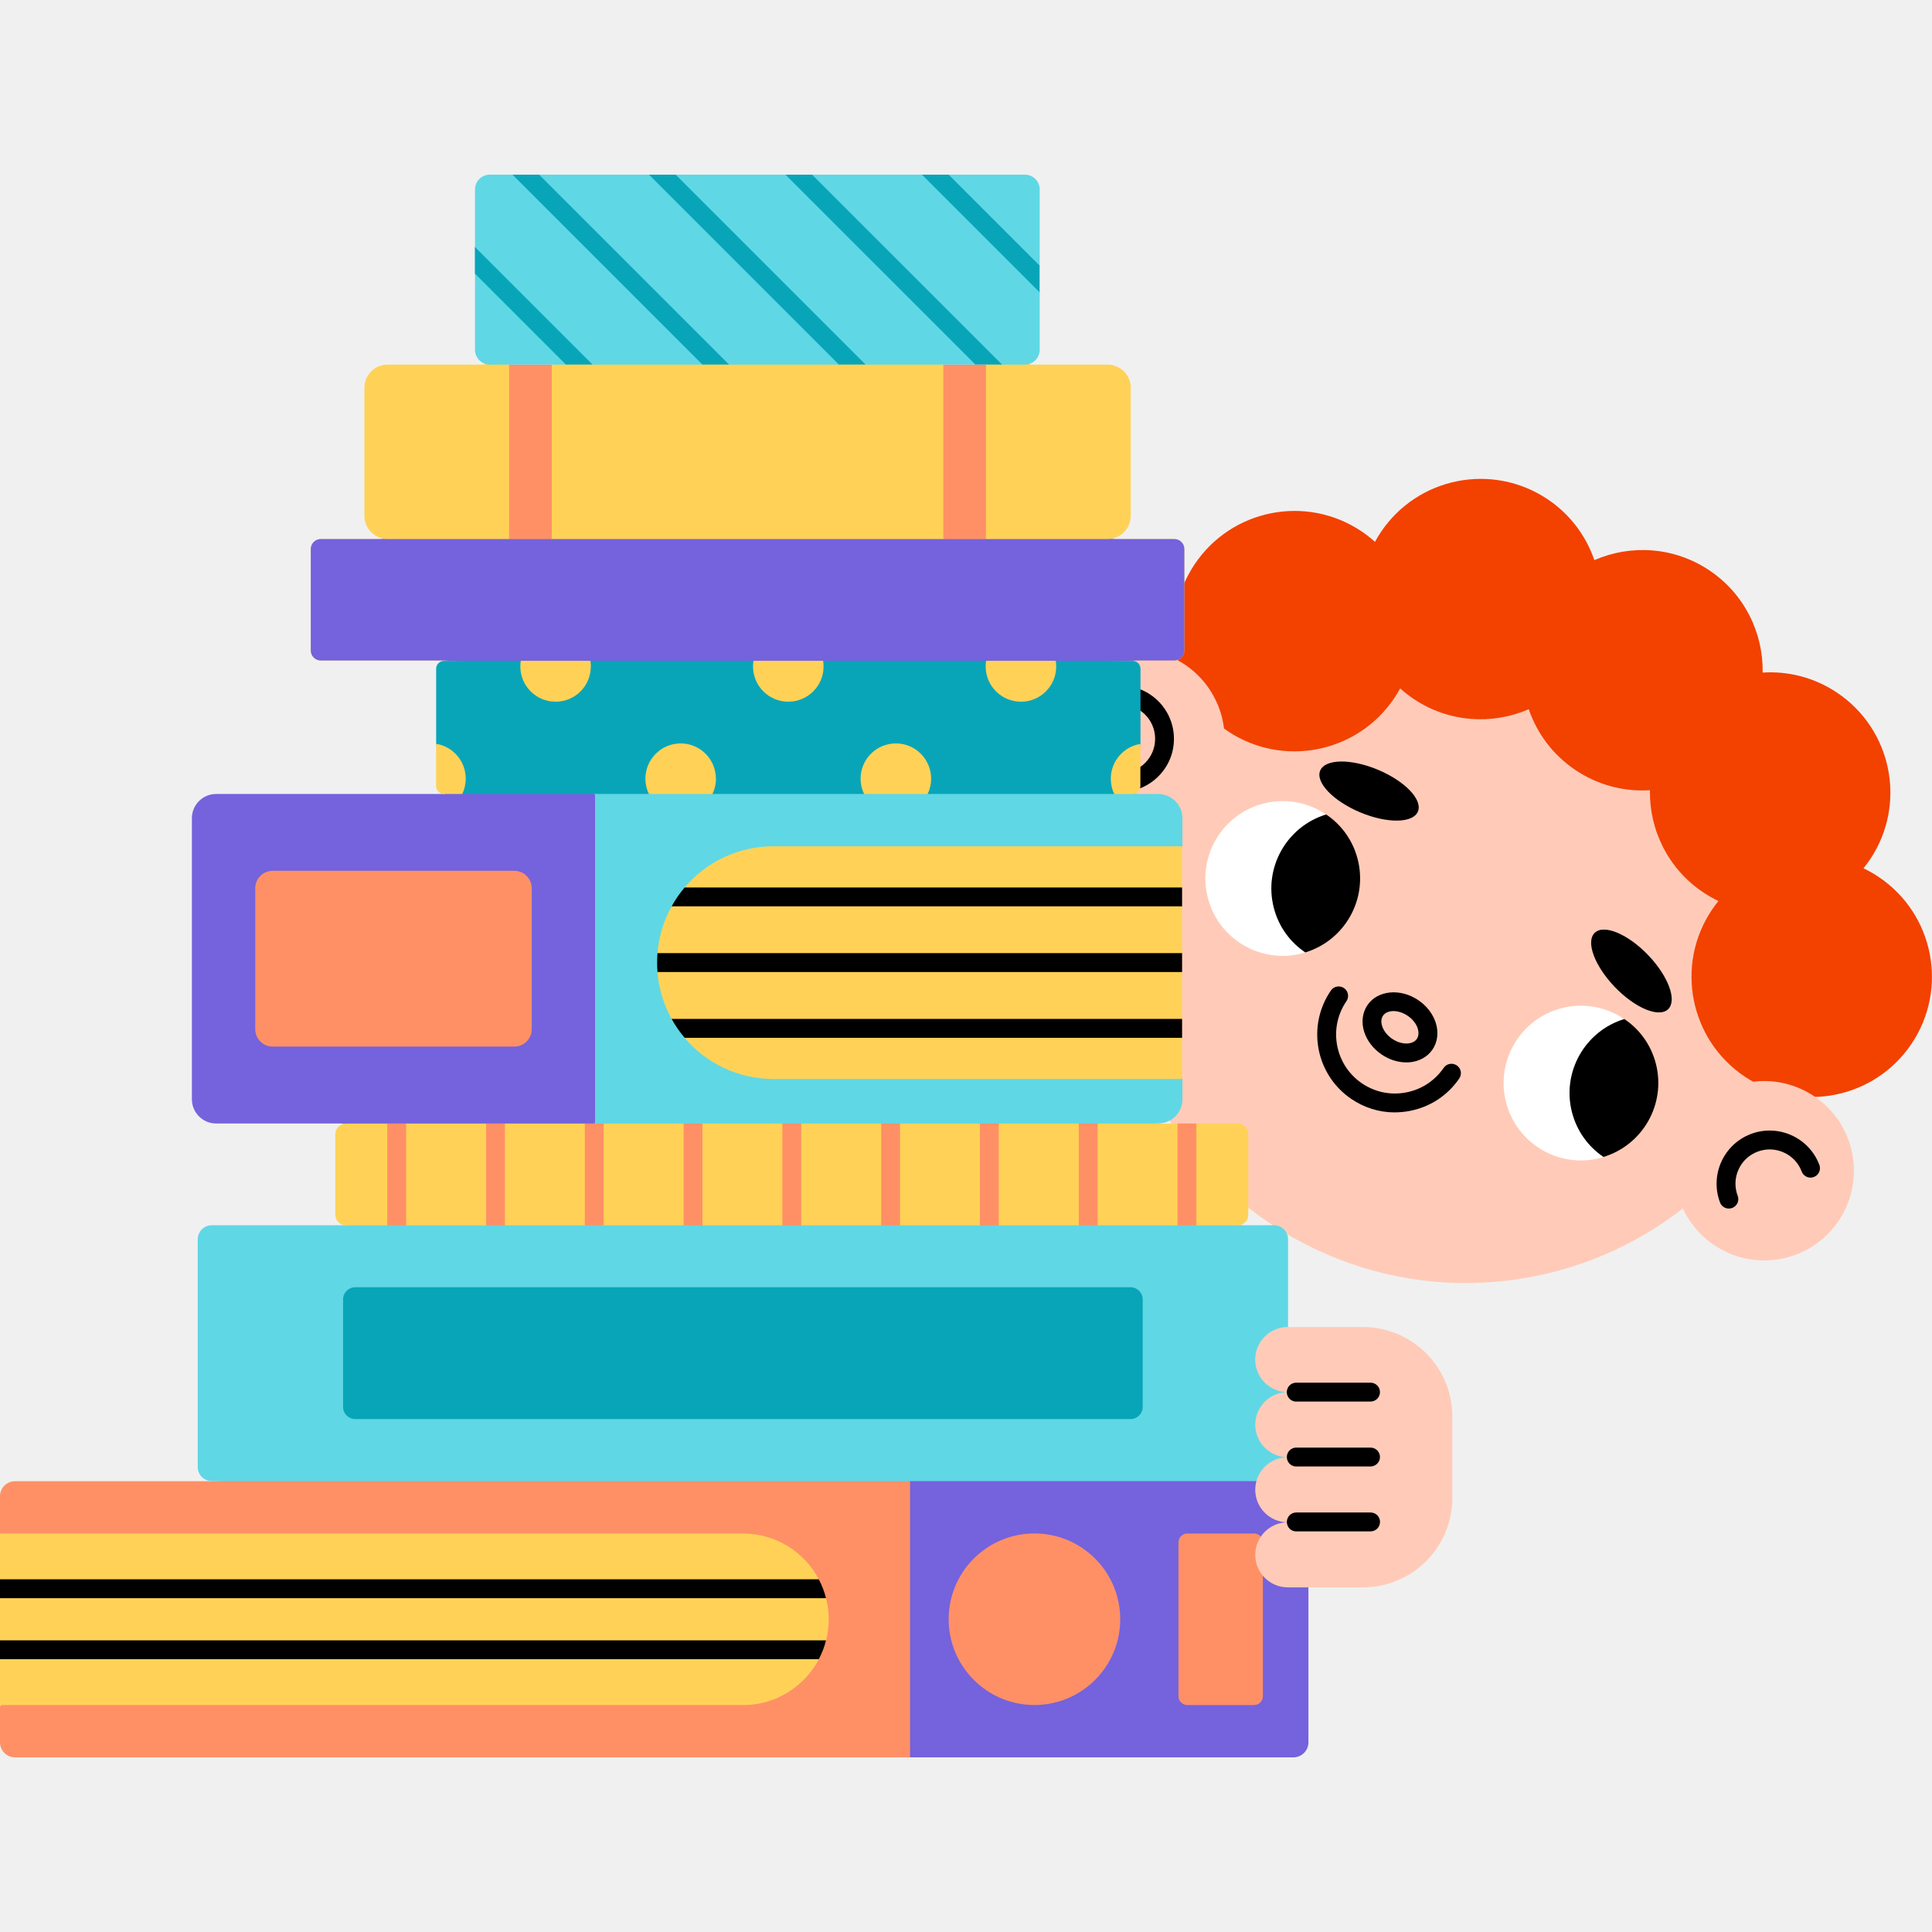
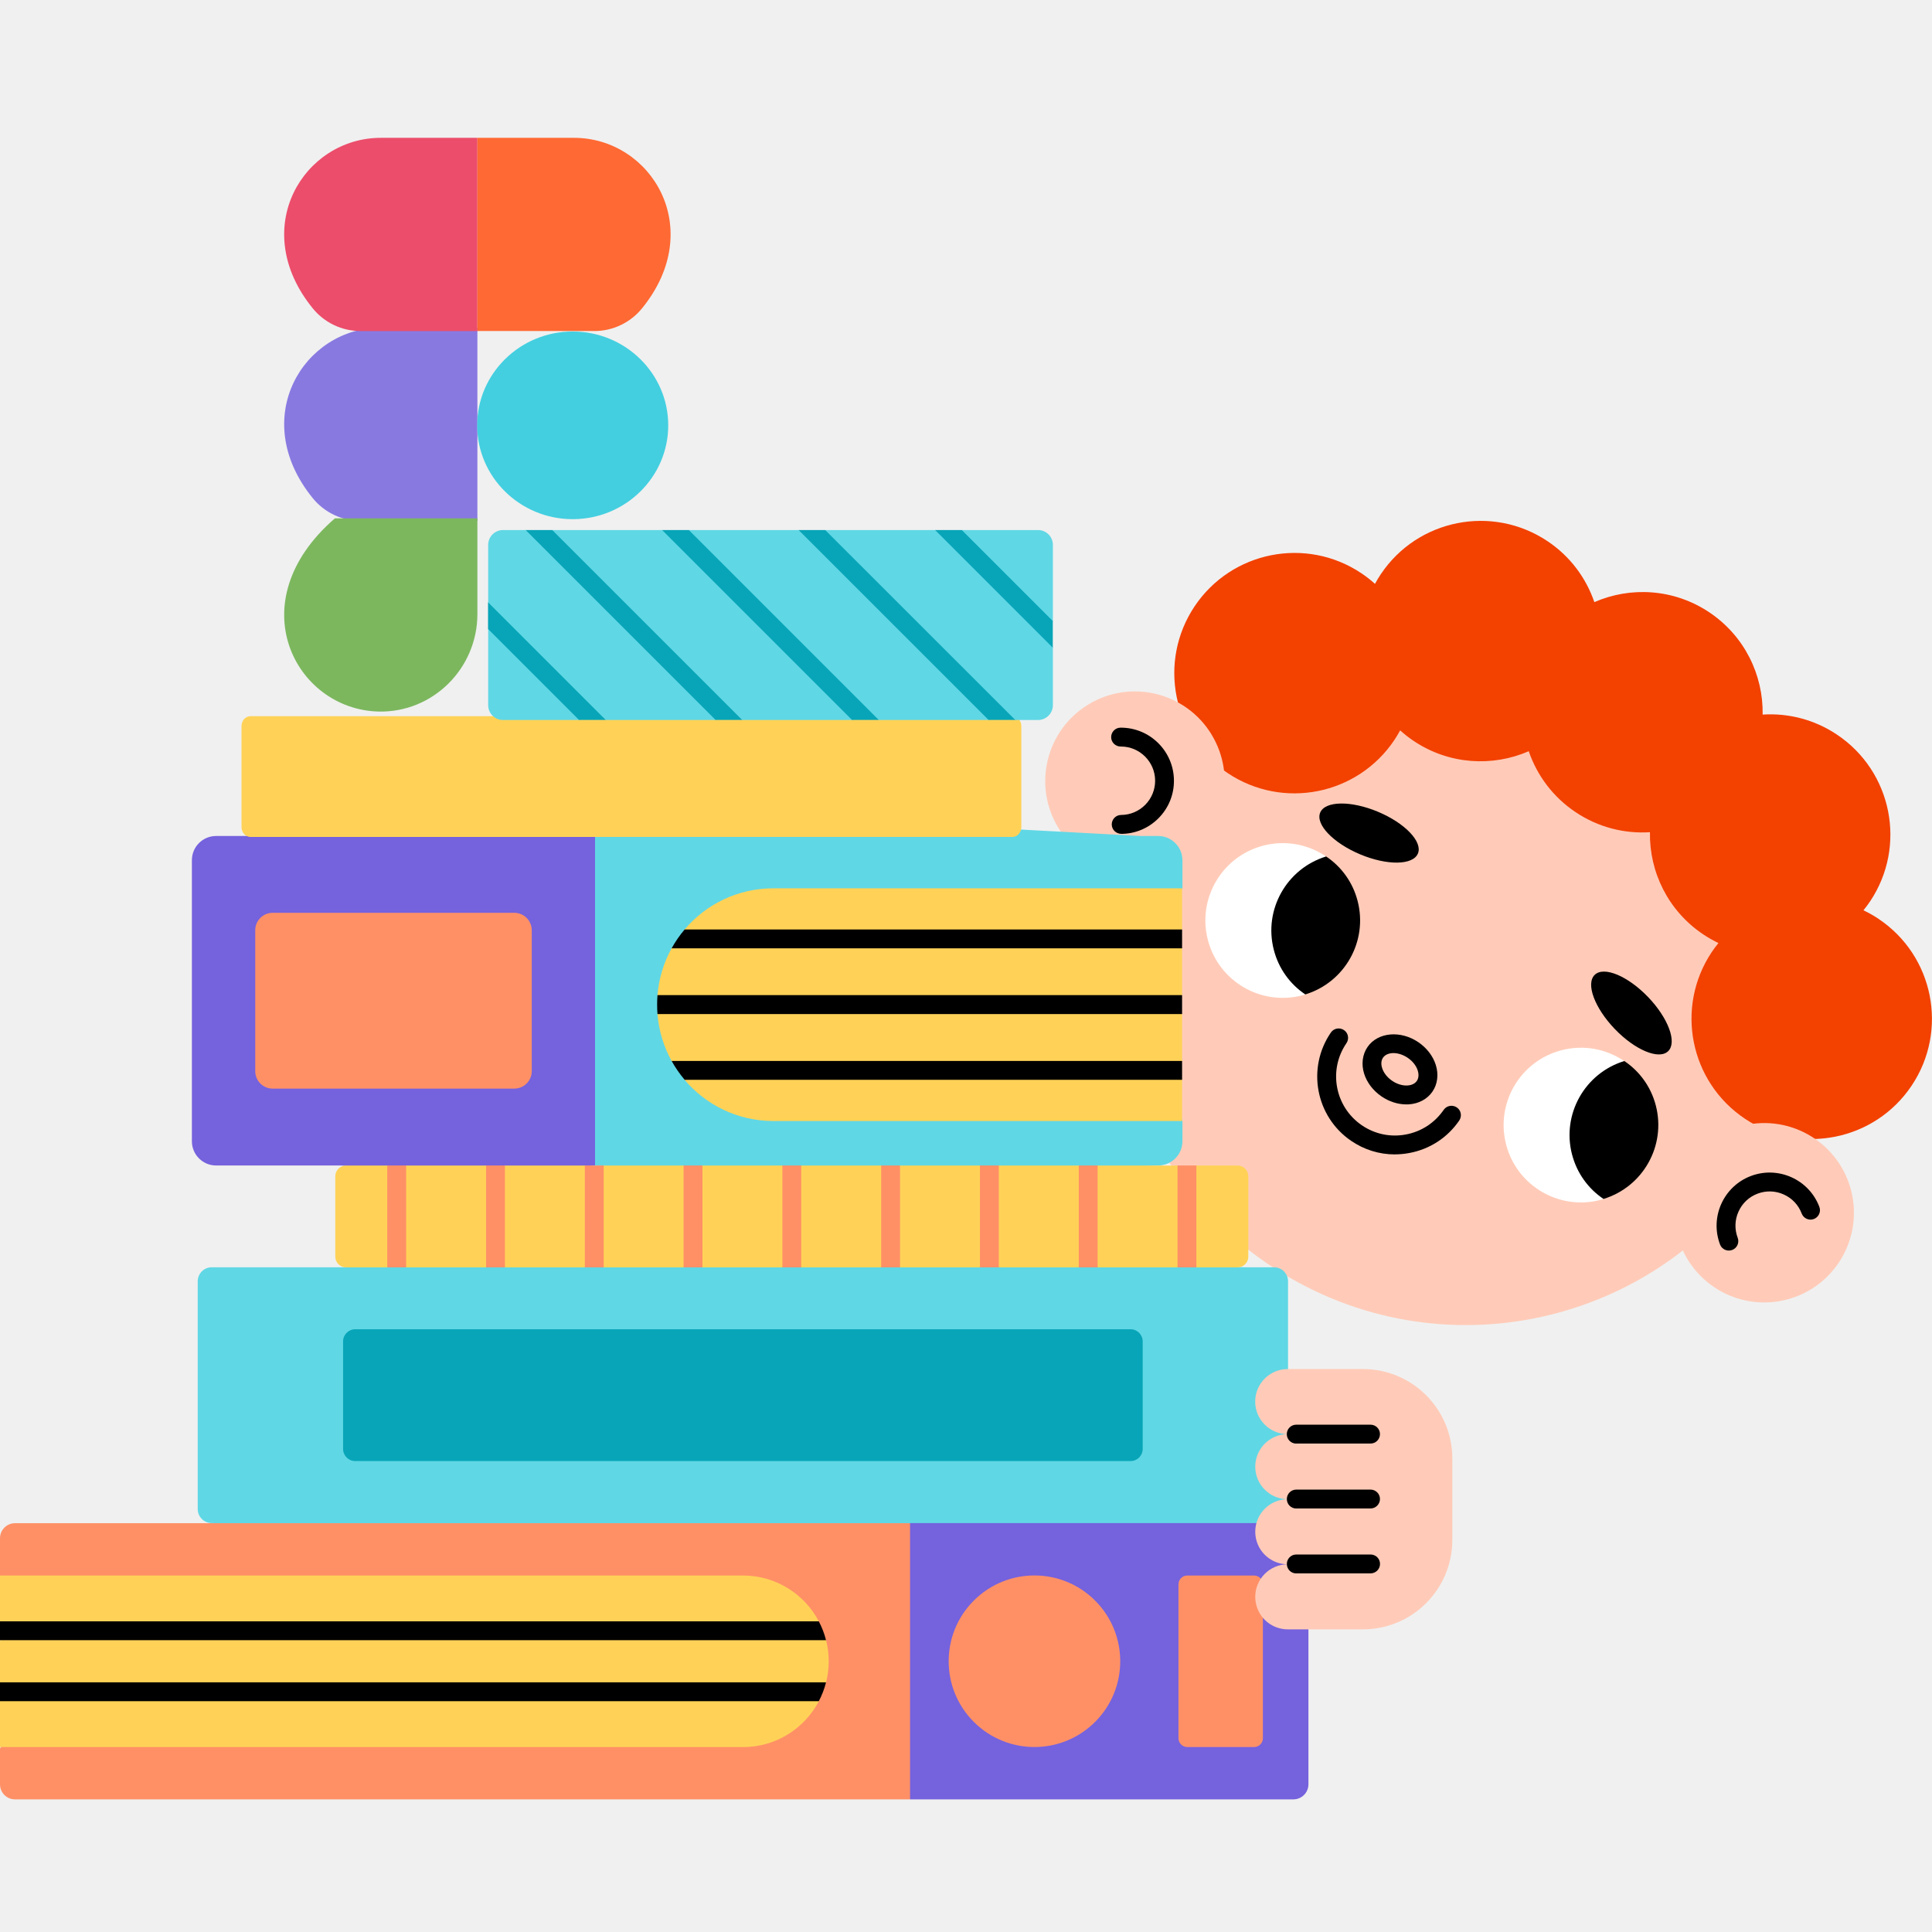
<svg xmlns="http://www.w3.org/2000/svg" width="384" height="384" viewBox="0 0 384 384" fill="none">
-   <path d="M326.3 124.39C359.8 143.67 371.32 186.45 352.04 219.94C332.76 253.44 289.98 264.96 256.48 245.68C222.99 226.4 211.46 183.62 230.75 150.12C250.03 116.62 292.81 105.1 326.3 124.38V124.39Z" fill="#FFCBB8" style="fill:#FFCBB8;fill:color(display-p3 1 0.796 0.722);fill-opacity:1;" />
-   <path d="M373.38 174.28C372.41 173.63 371.4 173.07 370.38 172.58C370.84 172.01 371.28 171.42 371.7 170.8C379.03 159.83 376.08 144.99 365.11 137.66C360.58 134.63 355.39 133.36 350.34 133.68C350.48 125.82 346.75 118.05 339.73 113.35C332.71 108.66 324.1 108.18 316.89 111.33C315.25 106.54 312.1 102.23 307.57 99.21C296.6 91.88 281.76 94.83 274.43 105.8C274.01 106.42 273.64 107.05 273.29 107.7C272.45 106.94 271.54 106.23 270.57 105.58C259.6 98.25 244.77 101.2 237.43 112.17C230.1 123.14 233.05 137.98 244.01 145.31C254.98 152.64 269.82 149.69 277.15 138.72C277.56 138.1 277.94 137.47 278.29 136.82C279.13 137.58 280.04 138.29 281.01 138.94C288.03 143.63 296.64 144.1 303.85 140.96C305.49 145.75 308.64 150.05 313.17 153.08C317.7 156.11 322.89 157.38 327.94 157.06C327.8 164.92 331.53 172.69 338.55 177.38C339.52 178.03 340.53 178.59 341.55 179.09C341.09 179.66 340.65 180.25 340.23 180.87C332.9 191.84 335.85 206.68 346.82 214.01C357.79 221.34 372.63 218.39 379.96 207.42C387.29 196.45 384.34 181.61 373.37 174.28H373.38Z" fill="#F34100" style="fill:#F34100;fill:color(display-p3 0.953 0.255 0);fill-opacity:1;" />
-   <path d="M281.82 161.3C280.84 163.64 275.7 163.71 270.34 161.46C264.98 159.21 261.42 155.5 262.4 153.16C263.38 150.82 268.52 150.75 273.89 153C279.25 155.25 282.8 158.96 281.82 161.3Z" fill="black" style="fill:black;fill-opacity:1;" />
-   <path d="M331.55 200.59C333.38 198.84 331.59 194.01 327.57 189.82C323.54 185.63 318.8 183.65 316.97 185.4C315.14 187.16 316.93 191.98 320.95 196.17C324.98 200.37 329.73 202.34 331.55 200.59Z" fill="black" style="fill:black;fill-opacity:1;" />
-   <path d="M318.71 229.96C318.52 230.03 318.32 230.09 318.09 230.15C309.87 232.28 301.48 227.34 299.35 219.13C297.22 210.91 302.15 202.52 310.37 200.39C314.83 199.23 319.32 200.16 322.85 202.56C315.01 204.95 315.72 227.96 318.71 229.97V229.96Z" fill="white" style="fill:white;fill-opacity:1;" />
-   <path d="M312.45 221.1C310.38 213.1 315.01 204.93 322.85 202.54C325.85 204.55 328.14 207.63 329.11 211.39C331.18 219.39 326.55 227.56 318.71 229.95C315.71 227.94 313.42 224.85 312.45 221.09V221.1Z" fill="black" style="fill:black;fill-opacity:1;" />
-   <path d="M259.44 189.3C259.24 189.37 259.03 189.42 258.81 189.49C250.59 191.62 242.2 186.69 240.07 178.46C237.94 170.24 242.88 161.85 251.1 159.72C255.56 158.57 260.05 159.49 263.58 161.89C255.74 164.28 256.45 187.29 259.45 189.3H259.44Z" fill="white" style="fill:white;fill-opacity:1;" />
-   <path d="M253.18 180.44C251.11 172.45 255.74 164.28 263.58 161.88C266.58 163.89 268.87 166.97 269.84 170.74C271.91 178.74 267.28 186.91 259.44 189.3C256.44 187.29 254.15 184.21 253.18 180.44Z" fill="black" style="fill:black;fill-opacity:1;" />
-   <path d="M279.52 211.16C277.82 211.16 276.08 210.6 274.57 209.56C272.91 208.42 271.7 206.83 271.14 205.08C270.54 203.19 270.78 201.25 271.8 199.76C273.83 196.8 278.38 196.38 281.94 198.82C283.59 199.95 284.81 201.54 285.37 203.3C285.97 205.19 285.73 207.13 284.71 208.62C283.69 210.11 281.97 211.03 279.99 211.15C279.84 211.15 279.68 211.16 279.53 211.16H279.52ZM276.96 200.96C276.07 200.96 275.3 201.27 274.88 201.88C274.39 202.6 274.56 203.48 274.71 203.94C275.01 204.89 275.73 205.81 276.69 206.46C277.64 207.12 278.77 207.46 279.75 207.4C280.23 207.37 281.12 207.21 281.61 206.49C282.1 205.77 281.93 204.89 281.79 204.43C281.49 203.48 280.77 202.56 279.81 201.91C278.89 201.28 277.86 200.96 276.96 200.96Z" fill="black" style="fill:black;fill-opacity:1;" />
-   <path d="M277.23 221.1C274.14 221.1 271.12 220.17 268.52 218.38C261.49 213.56 259.69 203.92 264.52 196.88C265.1 196.02 266.27 195.81 267.13 196.39C267.99 196.98 268.2 198.14 267.61 199C263.96 204.33 265.32 211.63 270.65 215.29C273.23 217.06 276.34 217.72 279.42 217.14C282.5 216.57 285.16 214.83 286.94 212.25C287.53 211.39 288.69 211.18 289.55 211.76C290.41 212.34 290.62 213.51 290.03 214.37C287.69 217.78 284.17 220.07 280.11 220.82C279.15 221 278.2 221.09 277.25 221.09L277.23 221.1Z" fill="black" style="fill:black;fill-opacity:1;" />
-   <path d="M368.18 229.43C369.98 239.11 363.6 248.42 353.92 250.22C344.24 252.02 334.93 245.64 333.13 235.96C331.32 226.28 337.71 216.97 347.39 215.17C357.07 213.37 366.38 219.75 368.18 229.43Z" fill="#FFCBB8" style="fill:#FFCBB8;fill:color(display-p3 1 0.796 0.722);fill-opacity:1;" />
-   <path d="M343.62 240.21C342.86 240.21 342.15 239.75 341.87 239C339.81 233.56 342.56 227.45 348 225.39C353.44 223.33 359.55 226.08 361.61 231.52C361.98 232.49 361.49 233.57 360.52 233.94C359.56 234.31 358.47 233.82 358.1 232.85C357.46 231.15 356.19 229.8 354.53 229.06C352.87 228.31 351.03 228.26 349.33 228.9C347.63 229.54 346.28 230.81 345.54 232.47C344.79 234.13 344.74 235.97 345.38 237.67C345.75 238.64 345.26 239.72 344.29 240.09C344.08 240.17 343.85 240.21 343.63 240.21H343.62Z" fill="black" style="fill:black;fill-opacity:1;" />
-   <path d="M240.77 137.59C245.92 145.98 243.29 156.96 234.9 162.1C226.51 167.25 215.53 164.62 210.38 156.23C205.23 147.84 207.86 136.86 216.25 131.71C224.64 126.56 235.62 129.19 240.77 137.58V137.59Z" fill="#FFCBB8" style="fill:#FFCBB8;fill:color(display-p3 1 0.796 0.722);fill-opacity:1;" />
-   <path d="M222.85 157.38C221.82 157.38 220.98 156.55 220.97 155.52C220.97 154.48 221.79 153.64 222.83 153.63C224.65 153.62 226.35 152.9 227.63 151.61C228.9 150.32 229.6 148.61 229.59 146.79C229.57 143.06 226.52 140.03 222.79 140.03C222.77 140.03 222.75 140.03 222.73 140.03C221.7 140.03 220.86 139.2 220.85 138.17C220.85 137.13 221.68 136.29 222.71 136.28C222.73 136.28 222.76 136.28 222.78 136.28C228.57 136.28 233.29 140.97 233.33 146.77C233.35 149.59 232.27 152.25 230.29 154.25C228.31 156.26 225.66 157.38 222.85 157.39H222.84L222.85 157.38Z" fill="black" style="fill:black;fill-opacity:1;" />
-   <path d="M253.22 294.38L135.02 296.92L42.09 294.38C40.55 294.38 39.3 293.13 39.3 291.59V246.32C39.3 244.78 40.55 243.53 42.09 243.53H67.87L167.96 240.5L247.36 243.53H253.22C254.76 243.53 256.01 244.78 256.01 246.32V291.59C256.01 293.13 254.76 294.38 253.22 294.38Z" fill="#60D7E5" style="fill:#60D7E5;fill:color(display-p3 0.377 0.843 0.898);fill-opacity:1;" />
-   <path d="M224.71 282.05H70.6C69.27 282.05 68.19 280.97 68.19 279.64V258.26C68.19 256.93 69.27 255.85 70.6 255.85H224.71C226.04 255.85 227.12 256.93 227.12 258.26V279.64C227.12 280.97 226.04 282.05 224.71 282.05Z" fill="#08A5B8" style="fill:#08A5B8;fill:color(display-p3 0.031 0.647 0.722);fill-opacity:1;" />
-   <path d="M235.02 162.62V168.17L227.57 184.83L235.02 214.51V218.48C235.02 221.14 232.86 223.3 230.2 223.3L171.27 226.19L118.27 223.3L113.82 191.32L118.27 157.81L154.42 153.94L226.67 157.81H230.19C232.85 157.81 235.01 159.97 235.01 162.62H235.02Z" fill="#60D7E5" style="fill:#60D7E5;fill:color(display-p3 0.377 0.843 0.898);fill-opacity:1;" />
-   <path d="M153.72 168.21H234.95V176.39L233.34 178.52L234.95 180.19V189.53L233.81 191.33L234.95 193.21V202.53L234.19 204.41L234.95 206.29V214.46H153.72C146.65 214.46 140.32 211.29 136.08 206.29C135.64 205.77 136.83 204.97 136.43 204.41C135.95 203.73 133.89 203.27 133.49 202.53C131.94 199.73 130.95 196.57 130.68 193.21C130.63 192.59 131.55 191.97 131.55 191.33C131.55 190.69 130.63 190.07 130.68 189.45C130.95 186.08 131.95 182.92 133.5 180.11C133.85 179.48 136.45 178.59 136.86 177.99C137.3 177.35 135.56 176.99 136.07 176.39C140.31 171.38 146.64 168.21 153.72 168.21Z" fill="#FFD257" style="fill:#FFD257;fill:color(display-p3 1 0.824 0.341);fill-opacity:1;" />
-   <path d="M234.95 202.52V206.27H136.08C135.1 205.11 134.23 203.86 133.49 202.52H234.95Z" fill="black" style="fill:black;fill-opacity:1;" />
-   <path d="M234.95 176.39V180.14H133.49C134.23 178.8 135.1 177.54 136.08 176.39H234.95Z" fill="black" style="fill:black;fill-opacity:1;" />
-   <path d="M234.95 189.45V193.2H130.68C130.63 192.59 130.61 191.95 130.61 191.32C130.61 190.69 130.63 190.06 130.68 189.44H234.95V189.45Z" fill="black" style="fill:black;fill-opacity:1;" />
-   <path d="M118.27 157.8V223.3L91.61 225.94L67.86 223.3H42.95C40.29 223.3 38.14 221.14 38.14 218.48V162.62C38.14 159.96 40.3 157.81 42.95 157.81H88.26L99.62 155.16L118.27 157.81V157.8Z" fill="#7562DD" style="fill:#7562DD;fill:color(display-p3 0.459 0.384 0.867);fill-opacity:1;" />
-   <path d="M102.22 208.02H54.19C52.28 208.02 50.73 206.47 50.73 204.55V176.55C50.73 174.63 52.28 173.08 54.19 173.08H102.22C104.13 173.08 105.69 174.63 105.69 176.55V204.55C105.69 206.46 104.14 208.02 102.22 208.02Z" fill="#FF9066" style="fill:#FF9066;fill:color(display-p3 1 0.565 0.4);fill-opacity:1;" />
-   <path d="M180.89 294.38L188.56 323.47L180.89 349.29H2.98C1.33 349.29 0 347.95 0 346.31V339.18L9.72 322.43L0 304.8V297.39C0 295.73 1.34 294.4 2.98 294.4H180.88L180.89 294.38Z" fill="#FF9066" style="fill:#FF9066;fill:color(display-p3 1 0.565 0.4);fill-opacity:1;" />
-   <path d="M147.66 338.89H0V329.8L1.77 327.91L0 326.02V317.79L1.29 315.79L0 313.91V304.8H147.66C154.21 304.8 159.9 308.49 162.75 313.91C163.13 314.62 161.68 315.02 161.96 315.79C162.14 316.29 164.06 317.14 164.19 317.65C164.53 318.99 164.71 320.4 164.71 321.85C164.71 323.3 164.53 324.71 164.19 326.05C164.03 326.69 161.95 327.09 161.72 327.7C161.48 328.33 163.08 329.17 162.76 329.77C159.91 335.2 154.22 338.9 147.66 338.9V338.89Z" fill="#FFD257" style="fill:#FFD257;fill:color(display-p3 1 0.824 0.341);fill-opacity:1;" />
-   <path d="M164.18 317.65H0V313.9H162.74C163.36 315.08 163.85 316.33 164.18 317.65Z" fill="black" style="fill:black;fill-opacity:1;" />
-   <path d="M164.18 326.03C163.85 327.35 163.36 328.6 162.74 329.78H0V326.03H164.18Z" fill="black" style="fill:black;fill-opacity:1;" />
-   <path d="M260.06 297.37V346.3C260.06 347.95 258.72 349.29 257.07 349.29H180.88V294.38H257.07C258.72 294.38 260.06 295.72 260.06 297.37Z" fill="#7562DD" style="fill:#7562DD;fill:color(display-p3 0.459 0.384 0.867);fill-opacity:1;" />
-   <path d="M217.66 309.78C224.32 316.44 224.32 327.23 217.66 333.89C211 340.55 200.21 340.55 193.55 333.89C186.89 327.23 186.89 316.44 193.55 309.78C200.21 303.12 211 303.12 217.66 309.78Z" fill="#FF9066" style="fill:#FF9066;fill:color(display-p3 1 0.565 0.4);fill-opacity:1;" />
-   <path d="M249.26 338.89H235.98C235.01 338.89 234.23 338.1 234.23 337.14V306.55C234.23 305.59 235.01 304.8 235.98 304.8H249.26C250.23 304.8 251.01 305.59 251.01 306.55V337.14C251.01 338.11 250.22 338.89 249.26 338.89Z" fill="#FF9066" style="fill:#FF9066;fill:color(display-p3 1 0.565 0.4);fill-opacity:1;" />
-   <path d="M233.41 131.28H63.76C62.66 131.28 61.77 130.39 61.77 129.29V109.13C61.77 108.03 62.66 107.14 63.76 107.14H233.41C234.51 107.14 235.4 108.03 235.4 109.13V129.29C235.4 130.39 234.51 131.28 233.41 131.28Z" fill="#FFD257" style="fill:#FFD257;fill:color(display-p3 1 0.824 0.341);fill-opacity:1;" />
-   <path d="M233.41 131.28H225.91L143.57 134.08L88.26 131.28H63.76C62.66 131.28 61.77 130.39 61.77 129.29V109.13C61.77 108.03 62.66 107.14 63.76 107.14H75.59L153.34 102.69L221.7 107.14H233.41C234.51 107.14 235.4 108.03 235.4 109.13V129.29C235.4 130.39 234.51 131.28 233.41 131.28Z" fill="#7562DD" style="fill:#7562DD;fill:color(display-p3 0.459 0.384 0.867);fill-opacity:1;" />
-   <path d="M245.98 243.55H237.79L235.77 242.05L234.04 243.55H218.15L216.35 242.05L214.41 243.55H198.53L196.64 242.05L194.77 243.55H178.88L176.74 242.05L175.15 243.55H159.27L157.09 242.05L155.51 243.55H139.63L137.92 242.05L135.88 243.55H120L118 242.05L116.25 243.55H100.37L98.47 242.05L96.61 243.55H80.73L78.92 242.05L76.97 243.55H68.77C67.59 243.55 66.64 242.59 66.64 241.42V225.44C66.64 224.26 67.6 223.31 68.77 223.31H76.97L78.97 224.81L80.72 223.31H96.6L98.42 224.81L100.37 223.31H116.27L118.14 224.81L119.99 223.31H135.88L137.76 224.81L139.63 223.31H155.51L157.39 224.81L159.27 223.31H175.16L176.62 224.81L178.9 223.31H194.81L196.43 224.81L198.52 223.31H214.42L216.37 224.81L218.17 223.31H234.05L235.9 224.81L237.79 223.31H245.98C247.16 223.31 248.11 224.27 248.11 225.44V241.42C248.11 242.6 247.16 243.55 245.98 243.55Z" fill="#FFD257" style="fill:#FFD257;fill:color(display-p3 1 0.824 0.341);fill-opacity:1;" />
-   <path d="M80.72 223.3H76.97V243.55H80.72V223.3Z" fill="#FF9066" style="fill:#FF9066;fill:color(display-p3 1 0.565 0.4);fill-opacity:1;" />
-   <path d="M100.36 223.3H96.61V243.55H100.36V223.3Z" fill="#FF9066" style="fill:#FF9066;fill:color(display-p3 1 0.565 0.4);fill-opacity:1;" />
-   <path d="M119.99 223.3H116.24V243.55H119.99V223.3Z" fill="#FF9066" style="fill:#FF9066;fill:color(display-p3 1 0.565 0.4);fill-opacity:1;" />
-   <path d="M139.62 223.3H135.87V243.55H139.62V223.3Z" fill="#FF9066" style="fill:#FF9066;fill:color(display-p3 1 0.565 0.4);fill-opacity:1;" />
-   <path d="M159.25 223.3H155.5V243.55H159.25V223.3Z" fill="#FF9066" style="fill:#FF9066;fill:color(display-p3 1 0.565 0.4);fill-opacity:1;" />
-   <path d="M178.89 223.3H175.14V243.55H178.89V223.3Z" fill="#FF9066" style="fill:#FF9066;fill:color(display-p3 1 0.565 0.4);fill-opacity:1;" />
-   <path d="M198.52 223.3H194.77V243.55H198.52V223.3Z" fill="#FF9066" style="fill:#FF9066;fill:color(display-p3 1 0.565 0.4);fill-opacity:1;" />
-   <path d="M218.16 223.3H214.41V243.55H218.16V223.3Z" fill="#FF9066" style="fill:#FF9066;fill:color(display-p3 1 0.565 0.4);fill-opacity:1;" />
-   <path d="M237.79 223.3H234.04V243.55H237.79V223.3Z" fill="#FF9066" style="fill:#FF9066;fill:color(display-p3 1 0.565 0.4);fill-opacity:1;" />
-   <path d="M224.78 156.93L221.47 157.81H184.4L177.58 155.49L171.79 157.81H141.63L134.07 155.57L128.97 157.81H91.92L89.1 156.24C88.23 156.24 88.02 155.44 88.02 154.56L86.69 147.88V132.92C86.69 132.05 87.39 131.35 88.26 131.35H103.52L109.81 132.85L117.34 131.35H149.83L156.47 132.85L163.59 131.35H196.05L203.36 132.85L209.87 131.35H225.11C225.98 131.35 226.68 132.05 226.68 132.92V147.9L225.49 155.35C225.49 156.22 225.66 156.93 224.8 156.93H224.78Z" fill="#08A5B8" style="fill:#08A5B8;fill:color(display-p3 0.031 0.647 0.722);fill-opacity:1;" />
-   <path d="M163.69 132.46C163.69 136.34 160.55 139.47 156.68 139.47C152.81 139.47 149.67 136.34 149.67 132.46C149.67 132.08 149.7 131.7 149.76 131.34H163.6C163.66 131.7 163.69 132.07 163.69 132.46Z" fill="#FFD257" style="fill:#FFD257;fill:color(display-p3 1 0.824 0.341);fill-opacity:1;" />
-   <path d="M117.43 132.46C117.43 136.34 114.3 139.47 110.43 139.47C106.56 139.47 103.42 136.34 103.42 132.46C103.42 132.08 103.45 131.7 103.51 131.34H117.35C117.41 131.7 117.44 132.07 117.44 132.46H117.43Z" fill="#FFD257" style="fill:#FFD257;fill:color(display-p3 1 0.824 0.341);fill-opacity:1;" />
-   <path d="M142.3 154.77C142.3 155.86 142.05 156.89 141.61 157.81H128.97C128.53 156.89 128.28 155.86 128.28 154.77C128.28 150.9 131.42 147.76 135.29 147.76C139.16 147.76 142.29 150.9 142.29 154.77H142.3Z" fill="#FFD257" style="fill:#FFD257;fill:color(display-p3 1 0.824 0.341);fill-opacity:1;" />
-   <path d="M92.57 154.77C92.57 155.86 92.32 156.89 91.88 157.81H88.26C87.39 157.81 86.68 157.1 86.68 156.23V147.84C90.02 148.37 92.57 151.27 92.57 154.76V154.77Z" fill="#FFD257" style="fill:#FFD257;fill:color(display-p3 1 0.824 0.341);fill-opacity:1;" />
-   <path d="M209.93 132.46C209.93 136.34 206.79 139.47 202.92 139.47C199.05 139.47 195.91 136.34 195.91 132.46C195.91 132.08 195.94 131.7 196 131.34H209.84C209.9 131.7 209.93 132.07 209.93 132.46Z" fill="#FFD257" style="fill:#FFD257;fill:color(display-p3 1 0.824 0.341);fill-opacity:1;" />
-   <path d="M226.66 147.85V156.24C226.66 157.11 225.96 157.82 225.09 157.82H221.47C221.02 156.9 220.78 155.87 220.78 154.78C220.78 151.29 223.33 148.39 226.67 147.86L226.66 147.85Z" fill="#FFD257" style="fill:#FFD257;fill:color(display-p3 1 0.824 0.341);fill-opacity:1;" />
-   <path d="M185.07 154.77C185.07 155.86 184.82 156.89 184.38 157.81H171.74C171.3 156.89 171.05 155.86 171.05 154.77C171.05 150.9 174.19 147.76 178.06 147.76C181.93 147.76 185.07 150.9 185.07 154.77Z" fill="#FFD257" style="fill:#FFD257;fill:color(display-p3 1 0.824 0.341);fill-opacity:1;" />
-   <path d="M224.74 77.09V102.52C224.74 105.07 222.67 107.14 220.12 107.14H195.98L191.74 105.08L187.51 107.14H109.65L105.11 105.11L101.19 107.14H77.05C74.5 107.14 72.43 105.07 72.43 102.52V77.09C72.43 74.53 74.5 72.47 77.05 72.47H96.08L98.76 71.09L101.19 72.47L105.43 74.83L109.67 72.47L142.42 68.99L187.5 72.47L191.28 74.16L195.98 72.47H196.17L200.26 70.9L205.05 72.47H220.13C222.68 72.47 224.75 74.54 224.75 77.09H224.74Z" fill="#FFD257" style="fill:#FFD257;fill:color(display-p3 1 0.824 0.341);fill-opacity:1;" />
-   <path d="M109.67 72.47H101.19V107.15H109.67V72.47Z" fill="#FF9066" style="fill:#FF9066;fill:color(display-p3 1 0.565 0.4);fill-opacity:1;" />
-   <path d="M195.97 72.47H187.5V107.15H195.97V72.47Z" fill="#FF9066" style="fill:#FF9066;fill:color(display-p3 1 0.565 0.4);fill-opacity:1;" />
-   <path d="M203.68 72.47H199.15L196.12 71.54L193.87 72.47H172.04L168.91 71.33L166.74 72.47H144.9L141.71 71.43L139.61 72.47H117.78L114.7 71.27L112.5 72.47H97.36C95.73 72.47 94.41 71.15 94.41 69.52V54.4L95.27 52.36L94.41 49.14V37.66C94.41 36.03 95.73 34.71 97.36 34.71H101.92L105.03 35.57L107.18 34.71H129.01L132.07 35.76L134.31 34.71H156.16L159.66 35.73L161.44 34.71H183.3L186.86 35.75L188.57 34.71H203.7C205.33 34.71 206.65 36.03 206.65 37.66V52.8L205.81 54.84L206.65 58.08V69.51C206.65 71.14 205.33 72.47 203.7 72.47H203.68Z" fill="#60D7E5" style="fill:#60D7E5;fill:color(display-p3 0.377 0.843 0.898);fill-opacity:1;" />
-   <path d="M117.77 72.46H112.47L94.38 54.37V49.07L117.77 72.46Z" fill="#08A5B8" style="fill:#08A5B8;fill:color(display-p3 0.031 0.647 0.722);fill-opacity:1;" />
-   <path d="M144.91 72.46H139.61L101.86 34.71H107.15L144.9 72.46H144.91Z" fill="#08A5B8" style="fill:#08A5B8;fill:color(display-p3 0.031 0.647 0.722);fill-opacity:1;" />
-   <path d="M172.03 72.46H166.73L128.98 34.71H134.29L172.04 72.46H172.03Z" fill="#08A5B8" style="fill:#08A5B8;fill:color(display-p3 0.031 0.647 0.722);fill-opacity:1;" />
-   <path d="M199.17 72.46H193.87L156.11 34.71H161.4L199.17 72.46Z" fill="#08A5B8" style="fill:#08A5B8;fill:color(display-p3 0.031 0.647 0.722);fill-opacity:1;" />
-   <path d="M206.63 52.8V58.1L183.24 34.71H188.55L206.64 52.8H206.63Z" fill="#08A5B8" style="fill:#08A5B8;fill:color(display-p3 0.031 0.647 0.722);fill-opacity:1;" />
-   <path d="M249.49 309.04C249.49 305.47 252.38 302.57 255.96 302.57C252.39 302.57 249.49 299.68 249.49 296.1C249.49 292.53 252.39 289.63 255.96 289.63C252.39 289.63 249.49 286.74 249.49 283.17C249.49 279.6 252.39 276.7 255.95 276.7C252.38 276.7 249.48 273.81 249.48 270.23C249.48 266.66 252.37 263.76 255.95 263.76H270.88C280.7 263.76 288.66 271.71 288.66 281.53V297.72C288.66 307.54 280.71 315.5 270.89 315.5H255.96C252.39 315.5 249.49 312.61 249.49 309.04Z" fill="#FFCBB8" style="fill:#FFCBB8;fill:color(display-p3 1 0.796 0.722);fill-opacity:1;" />
-   <path d="M257.64 278.58C256.6 278.58 255.76 277.74 255.76 276.7C255.76 275.66 256.6 274.82 257.63 274.82H272.4C273.44 274.82 274.28 275.65 274.28 276.69C274.28 277.73 273.44 278.57 272.4 278.57H257.64V278.58Z" fill="black" style="fill:black;fill-opacity:1;" />
-   <path d="M257.64 291.48C256.6 291.48 255.77 290.64 255.77 289.6C255.77 288.56 256.61 287.72 257.64 287.72H272.4C273.44 287.72 274.28 288.56 274.28 289.59C274.28 290.62 273.44 291.47 272.4 291.47H257.64V291.48Z" fill="black" style="fill:black;fill-opacity:1;" />
-   <path d="M257.64 304.38C256.6 304.38 255.77 303.54 255.77 302.5C255.77 301.46 256.61 300.62 257.64 300.62H272.41C273.45 300.62 274.29 301.45 274.29 302.49C274.29 303.53 273.45 304.37 272.41 304.37H257.65L257.64 304.38Z" fill="black" style="fill:black;fill-opacity:1;" />
+   <path d="M326.3 132.739C359.8 152.019 371.32 194.799 352.04 228.289C332.76 261.789 289.98 273.309 256.48 254.029C222.99 234.749 211.46 191.969 230.75 158.469C250.03 124.969 292.81 113.449 326.3 132.729V132.739Z" fill="#FFCBB8" style="fill:#FFCBB8;fill:color(display-p3 1 0.796 0.722);fill-opacity:1;" />
+   <path d="M373.38 182.629C372.41 181.979 371.4 181.419 370.38 180.929C370.84 180.359 371.28 179.769 371.7 179.149C379.03 168.179 376.08 153.339 365.11 146.009C360.58 142.979 355.39 141.709 350.34 142.029C350.48 134.169 346.75 126.399 339.73 121.699C332.71 117.009 324.1 116.529 316.89 119.679C315.25 114.889 312.1 110.579 307.57 107.559C296.6 100.229 281.76 103.179 274.43 114.149C274.01 114.769 273.64 115.399 273.29 116.049C272.45 115.289 271.54 114.579 270.57 113.929C259.6 106.599 244.77 109.549 237.43 120.519C230.1 131.489 233.05 146.329 244.01 153.659C254.98 160.989 269.82 158.039 277.15 147.069C277.56 146.449 277.94 145.819 278.29 145.169C279.13 145.929 280.04 146.639 281.01 147.289C288.03 151.979 296.64 152.449 303.85 149.309C305.49 154.099 308.64 158.399 313.17 161.429C317.7 164.459 322.89 165.729 327.94 165.409C327.8 173.269 331.53 181.039 338.55 185.729C339.52 186.379 340.53 186.939 341.55 187.439C341.09 188.009 340.65 188.599 340.23 189.219C332.9 200.189 335.85 215.029 346.82 222.359C357.79 229.689 372.63 226.739 379.96 215.769C387.29 204.799 384.34 189.959 373.37 182.629H373.38Z" fill="#F34100" style="fill:#F34100;fill:color(display-p3 0.953 0.255 0);fill-opacity:1;" />
+   <path d="M281.82 169.648C280.84 171.988 275.7 172.058 270.34 169.808C264.98 167.558 261.42 163.848 262.4 161.508C263.38 159.168 268.52 159.098 273.89 161.348C279.25 163.598 282.8 167.308 281.82 169.648Z" fill="black" style="fill:black;fill-opacity:1;" />
+   <path d="M331.55 208.939C333.38 207.189 331.59 202.359 327.57 198.169C323.54 193.979 318.8 191.999 316.97 193.749C315.14 195.509 316.93 200.329 320.95 204.519C324.98 208.719 329.73 210.689 331.55 208.939Z" fill="black" style="fill:black;fill-opacity:1;" />
+   <path d="M318.71 238.309C318.52 238.379 318.32 238.439 318.09 238.499C309.87 240.629 301.48 235.689 299.35 227.479C297.22 219.259 302.15 210.869 310.37 208.739C314.83 207.579 319.32 208.509 322.85 210.909C315.01 213.299 315.72 236.309 318.71 238.319V238.309Z" fill="white" style="fill:white;fill-opacity:1;" />
+   <path d="M312.45 229.449C310.38 221.449 315.01 213.279 322.85 210.889C325.85 212.899 328.14 215.979 329.11 219.739C331.18 227.739 326.55 235.909 318.71 238.299C315.71 236.289 313.42 233.199 312.45 229.439V229.449Z" fill="black" style="fill:black;fill-opacity:1;" />
+   <path d="M259.44 197.649C259.24 197.719 259.03 197.769 258.81 197.839C250.59 199.969 242.2 195.039 240.07 186.809C237.94 178.589 242.88 170.199 251.1 168.069C255.56 166.919 260.05 167.839 263.58 170.239C255.74 172.629 256.45 195.639 259.45 197.649H259.44Z" fill="white" style="fill:white;fill-opacity:1;" />
+   <path d="M253.18 188.789C251.11 180.799 255.74 172.629 263.58 170.229C266.58 172.239 268.87 175.319 269.84 179.089C271.91 187.089 267.28 195.259 259.44 197.649C256.44 195.639 254.15 192.559 253.18 188.789Z" fill="black" style="fill:black;fill-opacity:1;" />
+   <path d="M279.52 219.509C277.82 219.509 276.08 218.949 274.57 217.909C272.91 216.769 271.7 215.179 271.14 213.429C270.54 211.539 270.78 209.599 271.8 208.109C273.83 205.149 278.38 204.729 281.94 207.169C283.59 208.299 284.81 209.889 285.37 211.649C285.97 213.539 285.73 215.479 284.71 216.969C283.69 218.459 281.97 219.379 279.99 219.499C279.84 219.499 279.68 219.509 279.53 219.509H279.52ZM276.96 209.309C276.07 209.309 275.3 209.619 274.88 210.229C274.39 210.949 274.56 211.829 274.71 212.289C275.01 213.239 275.73 214.159 276.69 214.809C277.64 215.469 278.77 215.809 279.75 215.749C280.23 215.719 281.12 215.559 281.61 214.839C282.1 214.119 281.93 213.239 281.79 212.779C281.49 211.829 280.77 210.909 279.81 210.259C278.89 209.629 277.86 209.309 276.96 209.309Z" fill="black" style="fill:black;fill-opacity:1;" />
+   <path d="M277.23 229.449C274.14 229.449 271.12 228.519 268.52 226.729C261.49 221.909 259.69 212.269 264.52 205.229C265.1 204.369 266.27 204.159 267.13 204.739C267.99 205.329 268.2 206.489 267.61 207.349C263.96 212.679 265.32 219.979 270.65 223.639C273.23 225.409 276.34 226.069 279.42 225.489C282.5 224.919 285.16 223.179 286.94 220.599C287.53 219.739 288.69 219.529 289.55 220.109C290.41 220.689 290.62 221.859 290.03 222.719C287.69 226.129 284.17 228.419 280.11 229.169C279.15 229.349 278.2 229.439 277.25 229.439L277.23 229.449Z" fill="black" style="fill:black;fill-opacity:1;" />
+   <path d="M368.18 237.779C369.98 247.459 363.6 256.769 353.92 258.569C344.24 260.369 334.93 253.989 333.13 244.309C331.32 234.629 337.71 225.319 347.39 223.519C357.07 221.719 366.38 228.099 368.18 237.779Z" fill="#FFCBB8" style="fill:#FFCBB8;fill:color(display-p3 1 0.796 0.722);fill-opacity:1;" />
+   <path d="M343.62 248.559C342.86 248.559 342.15 248.099 341.87 247.349C339.81 241.909 342.56 235.799 348 233.739C353.44 231.679 359.55 234.429 361.61 239.869C361.98 240.839 361.49 241.919 360.52 242.289C359.56 242.659 358.47 242.169 358.1 241.199C357.46 239.499 356.19 238.149 354.53 237.409C352.87 236.659 351.03 236.609 349.33 237.249C347.63 237.889 346.28 239.159 345.54 240.819C344.79 242.479 344.74 244.319 345.38 246.019C345.75 246.989 345.26 248.069 344.29 248.439C344.08 248.519 343.85 248.559 343.63 248.559H343.62Z" fill="black" style="fill:black;fill-opacity:1;" />
+   <path d="M240.77 145.939C245.92 154.329 243.29 165.309 234.9 170.449C226.51 175.599 215.53 172.969 210.38 164.579C205.23 156.189 207.86 145.209 216.25 140.059C224.64 134.909 235.62 137.539 240.77 145.929V145.939Z" fill="#FFCBB8" style="fill:#FFCBB8;fill:color(display-p3 1 0.796 0.722);fill-opacity:1;" />
+   <path d="M222.85 165.728C221.82 165.728 220.98 164.898 220.97 163.868C220.97 162.828 221.79 161.988 222.83 161.978C224.65 161.968 226.35 161.248 227.63 159.958C228.9 158.668 229.6 156.958 229.59 155.138C229.57 151.408 226.52 148.378 222.79 148.378C222.77 148.378 222.75 148.378 222.73 148.378C221.7 148.378 220.86 147.548 220.85 146.518C220.85 145.478 221.68 144.638 222.71 144.628C222.73 144.628 222.76 144.628 222.78 144.628C228.57 144.628 233.29 149.318 233.33 155.118C233.35 157.938 232.27 160.598 230.29 162.598C228.31 164.608 225.66 165.728 222.85 165.738H222.84L222.85 165.728Z" fill="black" style="fill:black;fill-opacity:1;" />
+   <path d="M253.22 302.729L135.02 305.269L42.09 302.729C40.55 302.729 39.3 301.479 39.3 299.939V254.669C39.3 253.129 40.55 251.879 42.09 251.879H67.87L167.96 248.849L247.36 251.879H253.22C254.76 251.879 256.01 253.129 256.01 254.669V299.939C256.01 301.479 254.76 302.729 253.22 302.729Z" fill="#60D7E5" style="fill:#60D7E5;fill:color(display-p3 0.377 0.843 0.898);fill-opacity:1;" />
+   <path d="M224.71 290.399H70.6C69.27 290.399 68.19 289.319 68.19 287.989V266.609C68.19 265.279 69.27 264.199 70.6 264.199H224.71C226.04 264.199 227.12 265.279 227.12 266.609V287.989C227.12 289.319 226.04 290.399 224.71 290.399Z" fill="#08A5B8" style="fill:#08A5B8;fill:color(display-p3 0.031 0.647 0.722);fill-opacity:1;" />
+   <path d="M235.02 170.969V176.519L227.57 193.179L235.02 222.859V226.829C235.02 229.489 232.86 231.649 230.2 231.649L171.27 234.539L118.27 231.649L113.82 199.669L118.27 166.159L154.42 162.289L226.67 166.159H230.19C232.85 166.159 235.01 168.319 235.01 170.969H235.02Z" fill="#60D7E5" style="fill:#60D7E5;fill:color(display-p3 0.377 0.843 0.898);fill-opacity:1;" />
+   <path d="M153.72 176.559H234.95V184.739L233.34 186.869L234.95 188.539V197.879L233.81 199.679L234.95 201.559V210.879L234.19 212.759L234.95 214.639V222.809H153.72C146.65 222.809 140.32 219.639 136.08 214.639C135.64 214.119 136.83 213.319 136.43 212.759C135.95 212.079 133.89 211.619 133.49 210.879C131.94 208.079 130.95 204.919 130.68 201.559C130.63 200.939 131.55 200.319 131.55 199.679C131.55 199.039 130.63 198.419 130.68 197.799C130.95 194.429 131.95 191.269 133.5 188.459C133.85 187.829 136.45 186.939 136.86 186.339C137.3 185.699 135.56 185.339 136.07 184.739C140.31 179.729 146.64 176.559 153.72 176.559Z" fill="#FFD257" style="fill:#FFD257;fill:color(display-p3 1 0.824 0.341);fill-opacity:1;" />
+   <path d="M234.95 210.869V214.619H136.08C135.1 213.459 134.23 212.209 133.49 210.869H234.95Z" fill="black" style="fill:black;fill-opacity:1;" />
+   <path d="M234.95 184.739V188.489H133.49C134.23 187.149 135.1 185.889 136.08 184.739H234.95Z" fill="black" style="fill:black;fill-opacity:1;" />
+   <path d="M234.95 197.799V201.549H130.68C130.63 200.939 130.61 200.299 130.61 199.669C130.61 199.039 130.63 198.409 130.68 197.789H234.95V197.799Z" fill="black" style="fill:black;fill-opacity:1;" />
+   <path d="M118.27 166.149V231.649L91.61 234.289L67.86 231.649H42.95C40.29 231.649 38.14 229.489 38.14 226.829V170.969C38.14 168.309 40.3 166.159 42.95 166.159H88.26L99.62 163.509L118.27 166.159V166.149Z" fill="#7562DD" style="fill:#7562DD;fill:color(display-p3 0.459 0.384 0.867);fill-opacity:1;" />
+   <path d="M102.22 216.369H54.19C52.28 216.369 50.73 214.819 50.73 212.899V184.899C50.73 182.979 52.28 181.429 54.19 181.429H102.22C104.13 181.429 105.69 182.979 105.69 184.899V212.899C105.69 214.809 104.14 216.369 102.22 216.369Z" fill="#FF9066" style="fill:#FF9066;fill:color(display-p3 1 0.565 0.4);fill-opacity:1;" />
+   <path d="M180.89 302.729L188.56 331.819L180.89 357.639H2.98C1.33 357.639 0 356.299 0 354.659V347.529L9.72 330.779L0 313.148V305.739C0 304.079 1.34 302.749 2.98 302.749H180.88L180.89 302.729Z" fill="#FF9066" style="fill:#FF9066;fill:color(display-p3 1 0.565 0.4);fill-opacity:1;" />
+   <path d="M147.66 347.238H0V338.148L1.77 336.258L0 334.368V326.138L1.29 324.138L0 322.258V313.148H147.66C154.21 313.148 159.9 316.838 162.75 322.258C163.13 322.968 161.68 323.368 161.96 324.138C162.14 324.638 164.06 325.488 164.19 325.998C164.53 327.338 164.71 328.748 164.71 330.198C164.71 331.648 164.53 333.058 164.19 334.398C164.03 335.038 161.95 335.438 161.72 336.048C161.48 336.678 163.08 337.518 162.76 338.118C159.91 343.548 154.22 347.248 147.66 347.248V347.238Z" fill="#FFD257" style="fill:#FFD257;fill:color(display-p3 1 0.824 0.341);fill-opacity:1;" />
+   <path d="M164.18 325.999H0V322.249H162.74C163.36 323.429 163.85 324.679 164.18 325.999Z" fill="black" style="fill:black;fill-opacity:1;" />
+   <path d="M164.18 334.378C163.85 335.698 163.36 336.948 162.74 338.128H0V334.378H164.18Z" fill="black" style="fill:black;fill-opacity:1;" />
+   <path d="M260.06 305.719V354.648C260.06 356.298 258.72 357.639 257.07 357.639H180.88V302.729H257.07C258.72 302.729 260.06 304.069 260.06 305.719Z" fill="#7562DD" style="fill:#7562DD;fill:color(display-p3 0.459 0.384 0.867);fill-opacity:1;" />
+   <path d="M217.66 318.129C224.32 324.789 224.32 335.579 217.66 342.239C211 348.899 200.21 348.899 193.55 342.239C186.89 335.579 186.89 324.789 193.55 318.129C200.21 311.469 211 311.469 217.66 318.129Z" fill="#FF9066" style="fill:#FF9066;fill:color(display-p3 1 0.565 0.4);fill-opacity:1;" />
+   <path d="M249.26 347.238H235.98C235.01 347.238 234.23 346.448 234.23 345.488V314.898C234.23 313.938 235.01 313.148 235.98 313.148H249.26C250.23 313.148 251.01 313.938 251.01 314.898V345.488C251.01 346.458 250.22 347.238 249.26 347.238Z" fill="#FF9066" style="fill:#FF9066;fill:color(display-p3 1 0.565 0.4);fill-opacity:1;" />
+   <path d="M201.224 166.349H49.776C48.794 166.349 48 165.464 48 164.37V144.327C48 143.233 48.794 142.349 49.776 142.349H201.224C202.206 142.349 203 143.233 203 144.327V164.37C203 165.464 202.206 166.349 201.224 166.349Z" fill="#FFD257" style="fill:#FFD257;fill:color(display-p3 1 0.824 0.341);fill-opacity:1;" />
+   <path d="M245.98 251.899H237.79L235.77 250.399L234.04 251.899H218.15L216.35 250.399L214.41 251.899H198.53L196.64 250.399L194.77 251.899H178.88L176.74 250.399L175.15 251.899H159.27L157.09 250.399L155.51 251.899H139.63L137.92 250.399L135.88 251.899H120L118 250.399L116.25 251.899H100.37L98.47 250.399L96.61 251.899H80.73L78.92 250.399L76.97 251.899H68.77C67.59 251.899 66.64 250.939 66.64 249.769V233.789C66.64 232.609 67.6 231.659 68.77 231.659H76.97L78.97 233.159L80.72 231.659H96.6L98.42 233.159L100.37 231.659H116.27L118.14 233.159L119.99 231.659H135.88L137.76 233.159L139.63 231.659H155.51L157.39 233.159L159.27 231.659H175.16L176.62 233.159L178.9 231.659H194.81L196.43 233.159L198.52 231.659H214.42L216.37 233.159L218.17 231.659H234.05L235.9 233.159L237.79 231.659H245.98C247.16 231.659 248.11 232.619 248.11 233.789V249.769C248.11 250.949 247.16 251.899 245.98 251.899Z" fill="#FFD257" style="fill:#FFD257;fill:color(display-p3 1 0.824 0.341);fill-opacity:1;" />
+   <path d="M80.72 231.648H76.97V251.898H80.72V231.648Z" fill="#FF9066" style="fill:#FF9066;fill:color(display-p3 1 0.565 0.4);fill-opacity:1;" />
+   <path d="M100.36 231.648H96.61V251.898H100.36V231.648Z" fill="#FF9066" style="fill:#FF9066;fill:color(display-p3 1 0.565 0.4);fill-opacity:1;" />
+   <path d="M119.99 231.648H116.24V251.898H119.99V231.648Z" fill="#FF9066" style="fill:#FF9066;fill:color(display-p3 1 0.565 0.4);fill-opacity:1;" />
+   <path d="M139.62 231.648H135.87V251.898H139.62V231.648Z" fill="#FF9066" style="fill:#FF9066;fill:color(display-p3 1 0.565 0.4);fill-opacity:1;" />
+   <path d="M159.25 231.648H155.5V251.898H159.25V231.648Z" fill="#FF9066" style="fill:#FF9066;fill:color(display-p3 1 0.565 0.4);fill-opacity:1;" />
+   <path d="M178.89 231.648H175.14V251.898H178.89V231.648Z" fill="#FF9066" style="fill:#FF9066;fill:color(display-p3 1 0.565 0.4);fill-opacity:1;" />
+   <path d="M198.52 231.648H194.77V251.898H198.52V231.648Z" fill="#FF9066" style="fill:#FF9066;fill:color(display-p3 1 0.565 0.4);fill-opacity:1;" />
+   <path d="M218.16 231.648H214.41V251.898H218.16V231.648Z" fill="#FF9066" style="fill:#FF9066;fill:color(display-p3 1 0.565 0.4);fill-opacity:1;" />
+   <path d="M237.79 231.648H234.04V251.898H237.79V231.648Z" fill="#FF9066" style="fill:#FF9066;fill:color(display-p3 1 0.565 0.4);fill-opacity:1;" />
+   <path d="M206.3 143.109H201.77L198.74 142.179L196.49 143.109H174.66L171.53 141.969L169.36 143.109H147.52L144.33 142.069L142.23 143.109H120.4L117.32 141.909L115.12 143.109H99.98C98.35 143.109 97.03 141.789 97.03 140.159V125.039L97.89 122.999L97.03 119.779V108.299C97.03 106.669 98.35 105.349 99.98 105.349H104.54L107.65 106.209L109.8 105.349H131.63L134.69 106.399L136.93 105.349H158.78L162.28 106.369L164.06 105.349H185.92L189.48 106.389L191.19 105.349H206.32C207.95 105.349 209.27 106.669 209.27 108.299V123.439L208.43 125.479L209.27 128.719V140.149C209.27 141.779 207.95 143.109 206.32 143.109H206.3Z" fill="#60D7E5" style="fill:#60D7E5;fill:color(display-p3 0.377 0.843 0.898);fill-opacity:1;" />
+   <path d="M120.39 143.098H115.09L97 125.008V119.708L120.39 143.098Z" fill="#08A5B8" style="fill:#08A5B8;fill:color(display-p3 0.031 0.647 0.722);fill-opacity:1;" />
+   <path d="M147.53 143.099H142.23L104.48 105.349H109.77L147.52 143.099H147.53Z" fill="#08A5B8" style="fill:#08A5B8;fill:color(display-p3 0.031 0.647 0.722);fill-opacity:1;" />
+   <path d="M174.65 143.099H169.35L131.6 105.349H136.91L174.66 143.099H174.65Z" fill="#08A5B8" style="fill:#08A5B8;fill:color(display-p3 0.031 0.647 0.722);fill-opacity:1;" />
+   <path d="M201.79 143.099H196.49L158.73 105.349H164.02L201.79 143.099Z" fill="#08A5B8" style="fill:#08A5B8;fill:color(display-p3 0.031 0.647 0.722);fill-opacity:1;" />
+   <path d="M209.25 123.439V128.739L185.86 105.349H191.17L209.26 123.439H209.25Z" fill="#08A5B8" style="fill:#08A5B8;fill:color(display-p3 0.031 0.647 0.722);fill-opacity:1;" />
+   <path d="M249.49 317.388C249.49 313.818 252.38 310.918 255.96 310.918C252.39 310.918 249.49 308.028 249.49 304.448C249.49 300.878 252.39 297.978 255.96 297.978C252.39 297.978 249.49 295.088 249.49 291.518C249.49 287.948 252.39 285.048 255.95 285.048C252.38 285.048 249.48 282.158 249.48 278.578C249.48 275.008 252.37 272.108 255.95 272.108H270.88C280.7 272.108 288.66 280.058 288.66 289.878V306.068C288.66 315.888 280.71 323.848 270.89 323.848H255.96C252.39 323.848 249.49 320.958 249.49 317.388Z" fill="#FFCBB8" style="fill:#FFCBB8;fill:color(display-p3 1 0.796 0.722);fill-opacity:1;" />
+   <path d="M257.64 286.928C256.6 286.928 255.76 286.088 255.76 285.048C255.76 284.008 256.6 283.168 257.63 283.168H272.4C273.44 283.168 274.28 283.998 274.28 285.038C274.28 286.078 273.44 286.918 272.4 286.918H257.64V286.928Z" fill="black" style="fill:black;fill-opacity:1;" />
+   <path d="M257.64 299.829C256.6 299.829 255.77 298.989 255.77 297.949C255.77 296.909 256.61 296.069 257.64 296.069H272.4C273.44 296.069 274.28 296.909 274.28 297.939C274.28 298.969 273.44 299.819 272.4 299.819H257.64V299.829Z" fill="black" style="fill:black;fill-opacity:1;" />
+   <path d="M257.64 312.729C256.6 312.729 255.77 311.889 255.77 310.849C255.77 309.809 256.61 308.969 257.64 308.969H272.41C273.45 308.969 274.29 309.799 274.29 310.839C274.29 311.879 273.45 312.719 272.41 312.719H257.65L257.64 312.729Z" fill="black" style="fill:black;fill-opacity:1;" />
+   <g clip-path="url(#clip0_701_4414)">
+     <path d="M94.886 103.522H71.645C69.829 103.523 68.036 103.119 66.396 102.34C64.757 101.561 63.311 100.426 62.165 99.018C49.22 83.086 60.389 65.119 75.686 65.119H94.886V103.522Z" fill="#8879E1" style="fill:#8879E1;fill:color(display-p3 0.533 0.474 0.882);fill-opacity:1;" />
+     <path d="M75.207 141.424C58.706 141.018 47.302 119.696 66.567 103.025H94.886V122.044C94.886 132.866 86.024 141.691 75.207 141.424Z" fill="#7CB75E" style="fill:#7CB75E;fill:color(display-p3 0.486 0.718 0.369);fill-opacity:1;" />
+     <path d="M94.885 65.797H71.644C69.828 65.798 68.035 65.394 66.395 64.615C64.755 63.836 63.31 62.7 62.164 61.292C49.219 45.361 60.388 27.395 75.685 27.395H94.885V65.797Z" fill="#EC4D6B" style="fill:#EC4D6B;fill:color(display-p3 0.925 0.302 0.42);fill-opacity:1;" />
+     <path d="M94.885 27.394H114.085C129.382 27.394 140.549 45.361 127.604 61.292C126.458 62.7 125.013 63.835 123.373 64.614C121.733 65.394 119.94 65.797 118.125 65.796H94.885V27.394Z" fill="#FF6933" style="fill:#FF6933;fill:color(display-p3 1 0.412 0.2);fill-opacity:1;" />
+     <path d="M113.828 103.188C103.36 103.188 94.842 94.821 94.842 84.539C94.842 74.257 103.36 65.889 113.828 65.889C124.296 65.889 132.816 74.258 132.816 84.539C132.816 94.819 124.297 103.188 113.828 103.188Z" fill="#43CFE0" style="fill:#43CFE0;fill:color(display-p3 0.263 0.812 0.878);fill-opacity:1;" />
+   </g>
+   <defs>
+     <clipPath id="clip0_701_4414">
+       <rect width="78" height="114.636" fill="white" style="fill:white;fill-opacity:1;" transform="translate(56 27)" />
+     </clipPath>
+   </defs>
</svg>
